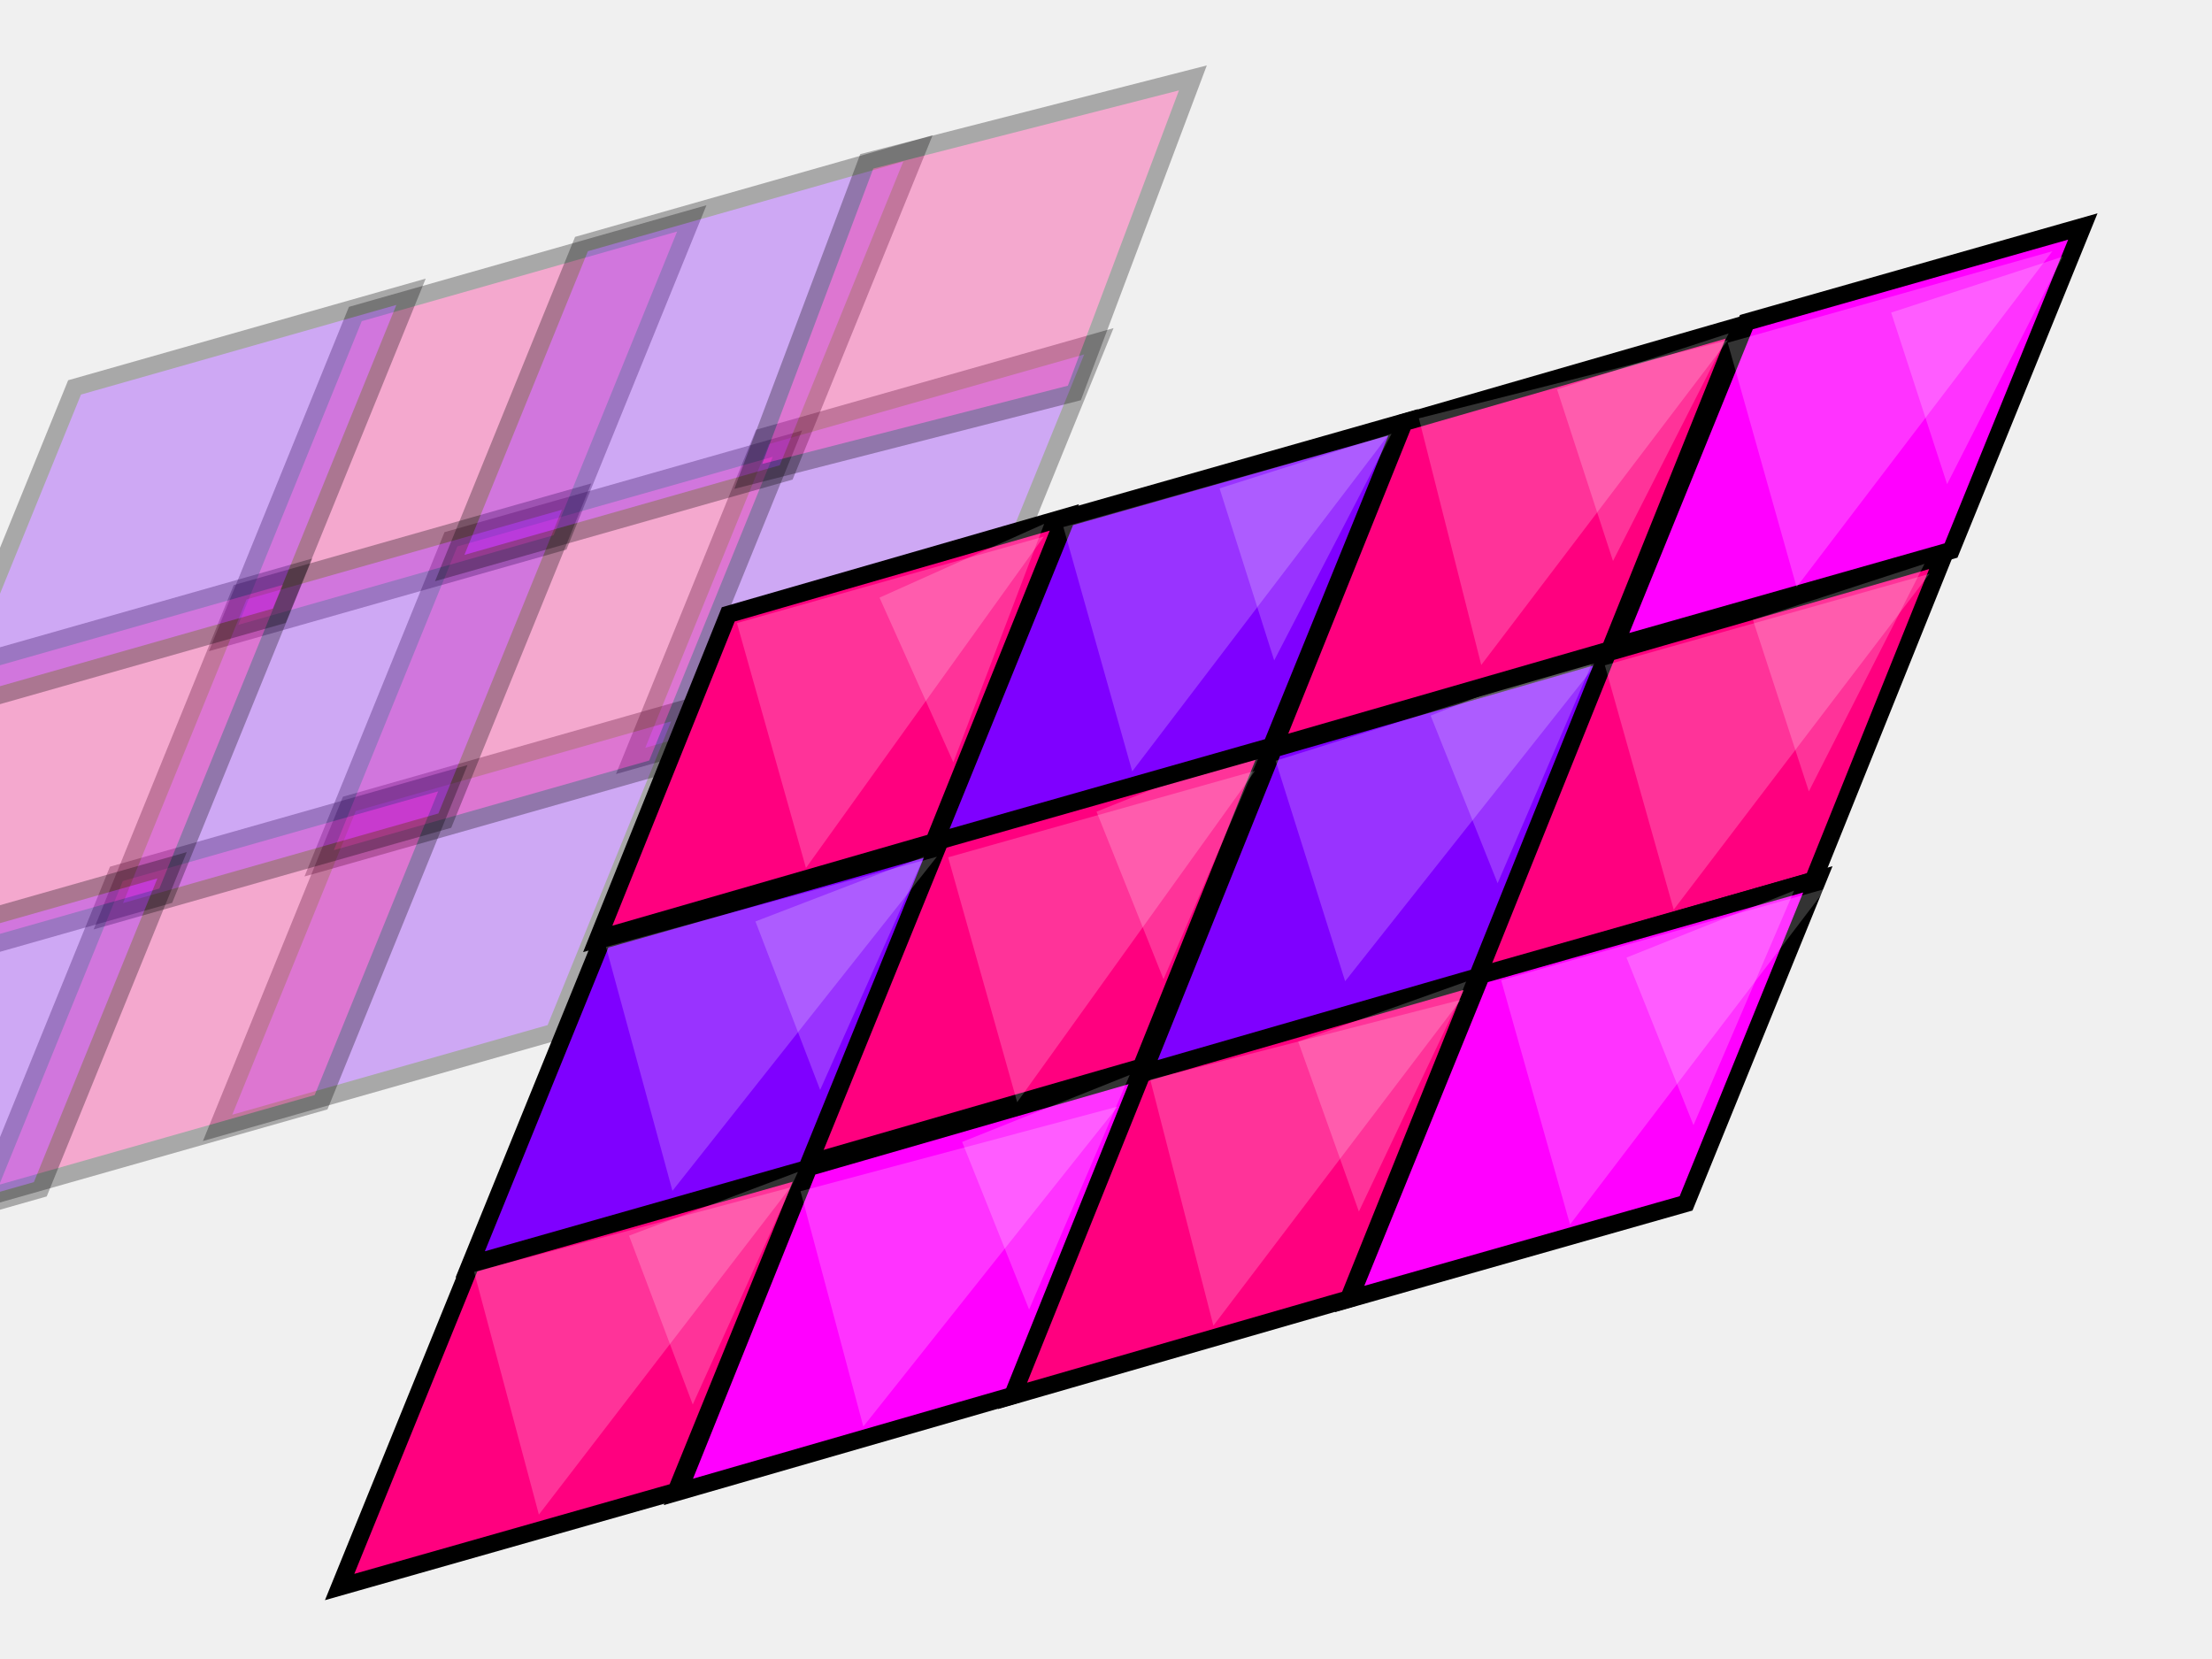
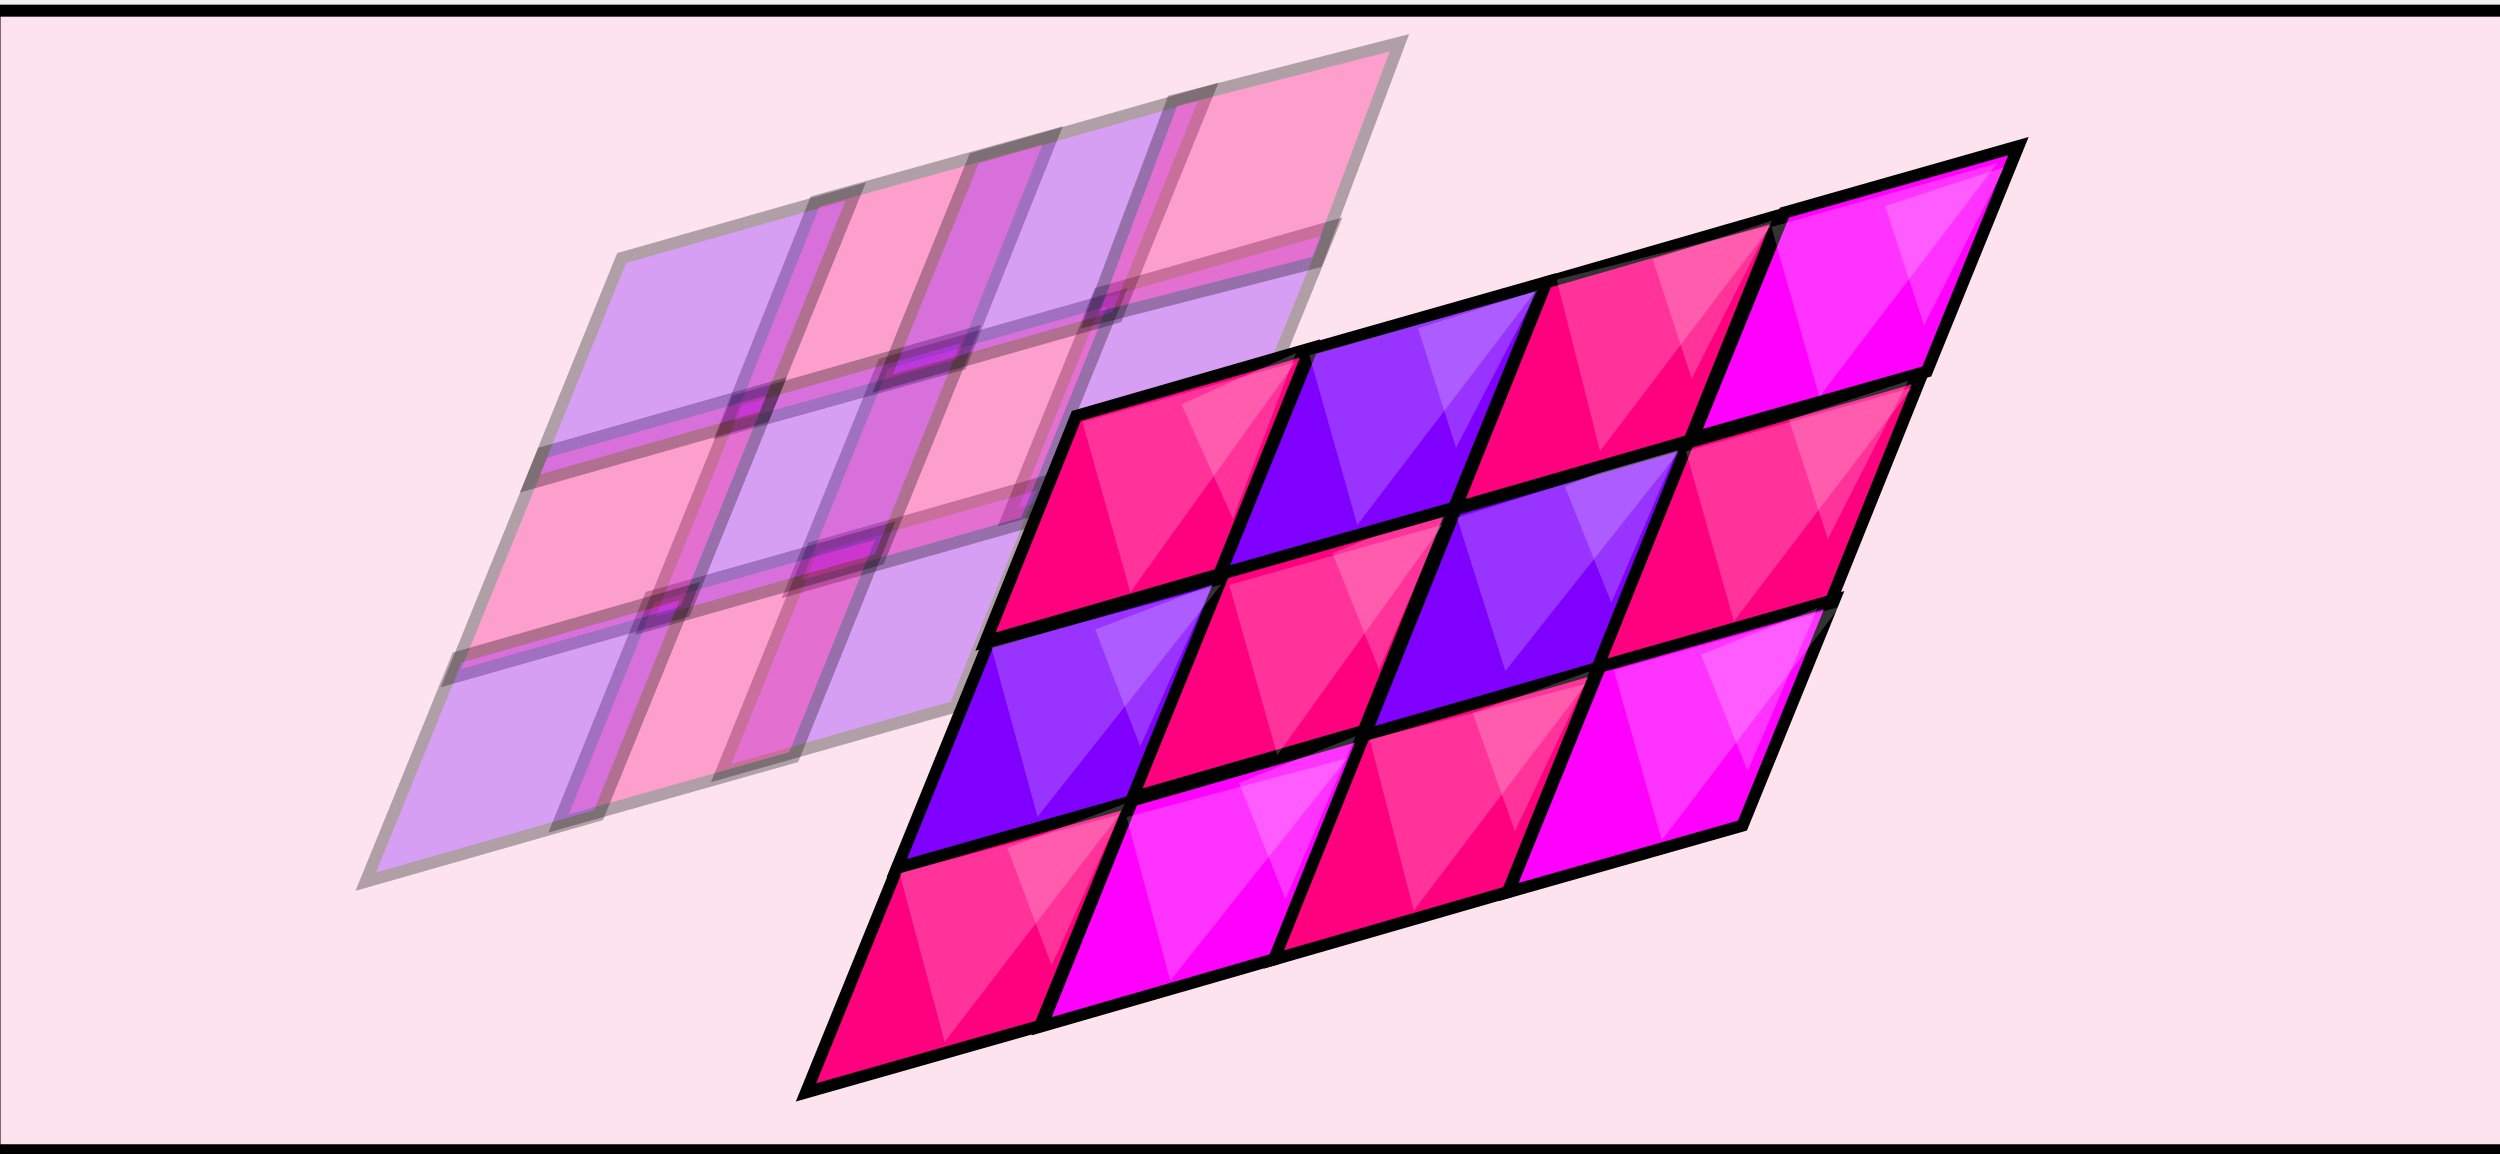
- <svg xmlns="http://www.w3.org/2000/svg" width="640" height="480" stroke="null" style="vector-effect: non-scaling-stroke;">
+ <svg xmlns="http://www.w3.org/2000/svg" width="1040" height="480">
  <g stroke="null">
-     <path id="svg_123" opacity="0.3" stroke="#000000" transform="rotate(-41.8688 250.1986,159.4496) " d="m341.161,159.45l-90.962,-44.367l-90.962,44.367l90.962,44.367l90.962,-44.367z" stroke-linecap="null" stroke-linejoin="null" stroke-dasharray="null" stroke-width="5" fill="#7f00ff" />
-     <path id="svg_130" stroke="#000000" transform="rotate(-41.8688 242.7912,212.783) " d="m333.753,212.783l-90.962,-44.367l-90.962,44.367l90.962,44.367l90.962,-44.367z" stroke-linecap="null" stroke-linejoin="null" stroke-dasharray="null" stroke-width="5" fill="#000000" />
-     <path id="svg_118" opacity="0.3" stroke="#000000" transform="rotate(-41.8688 130.6924,265.6225) " d="m221.654,265.622l-90.962,-44.367l-90.962,44.367l90.962,44.367l90.962,-44.367z" stroke-linecap="null" stroke-linejoin="null" stroke-dasharray="null" stroke-width="5" fill="#7f00ff" />
-     <path id="svg_117" opacity="0.3" stroke="#000000" transform="rotate(-41.8688 160.0751,189.0793) " d="m251.037,189.079l-90.962,-44.367l-90.962,44.367l90.962,44.367l90.962,-44.367z" stroke-linecap="null" stroke-linejoin="null" stroke-dasharray="null" stroke-width="5" fill="#ff007f" />
-     <path stroke="#000000" id="svg_10" transform="rotate(-41.8688 166.001,398.462) " d="m256.963,398.462l-90.962,-44.367l-90.962,44.367l90.962,44.367l90.962,-44.367z" stroke-linecap="null" stroke-linejoin="null" stroke-dasharray="null" stroke-width="5" fill="#ff007f" />
-     <path stroke="#000000" style="vector-effect: non-scaling-stroke;" id="svg_61" transform="rotate(-41.8688 534.8899,126.2398) " d="m625.852,126.24l-90.962,-44.367l-90.962,44.367l90.962,44.367l90.962,-44.367z" stroke-linecap="null" stroke-linejoin="null" stroke-dasharray="null" stroke-width="5" fill="#ff00ff" />
-     <path stroke="#000000" style="vector-effect: non-scaling-stroke;" id="svg_18" transform="rotate(-42.08881 263.7788,370.6842) " d="m354.741,370.684l-90.962,-44.367l-90.962,44.367l90.962,44.367l90.962,-44.367z" stroke-linecap="null" stroke-linejoin="null" stroke-dasharray="null" stroke-width="5" fill="#ff00ff" />
-     <path stroke="#000000" style="vector-effect: non-scaling-stroke;" id="svg_22" transform="rotate(-42.08881 360.4455,342.9064) " d="m451.408,342.906l-90.962,-44.367l-90.962,44.367l90.962,44.367l90.962,-44.367z" stroke-linecap="null" stroke-linejoin="null" stroke-dasharray="null" stroke-width="5" fill="#ff007f" />
-     <path stroke="#000000" style="vector-effect: non-scaling-stroke;" id="svg_23" transform="rotate(-42.08881 300.4455,275.8694) " d="m391.408,275.869l-90.962,-44.367l-90.962,44.367l90.962,44.367l90.962,-44.367z" stroke-linecap="null" stroke-linejoin="null" stroke-dasharray="null" stroke-width="5" fill="#ff007f" />
-     <path stroke="#000000" id="svg_24" transform="rotate(-41.8688 203.7788,305.1287) " d="m294.741,305.129l-90.962,-44.367l-90.962,44.367l90.962,44.367l90.962,-44.367z" stroke-linecap="null" stroke-linejoin="null" stroke-dasharray="null" stroke-width="5" fill="#7f00ff" />
-     <path stroke="#000000" style="vector-effect: non-scaling-stroke;" id="svg_25" transform="rotate(-42.08881 398.2233,249.5731) " d="m489.185,249.573l-90.962,-44.367l-90.962,44.367l90.962,44.367l90.962,-44.367z" stroke-linecap="null" stroke-linejoin="null" stroke-dasharray="null" stroke-width="5" fill="#7f00ff" />
-     <path stroke="#000000" style="vector-effect: non-scaling-stroke;" transform="rotate(69.32462 215.645,372.7261) " opacity="0.2" id="svg_26" d="m189.534,398.837l0,-52.222l52.222,52.222l-52.222,0z" stroke-linecap="null" stroke-linejoin="null" stroke-dasharray="null" stroke-width="0" fill="#ffffff" />
-     <path stroke="#000000" style="vector-effect: non-scaling-stroke;" id="svg_28" transform="rotate(68.9917 252.3116,281.615) " opacity="0.2" d="m226.201,307.726l0,-52.222l52.222,52.222l-52.222,0z" stroke-linecap="null" stroke-linejoin="null" stroke-dasharray="null" stroke-width="0" fill="#ffffff" />
-     <path stroke="#000000" style="vector-effect: non-scaling-stroke;" id="svg_29" transform="rotate(68.21837 351.2005,249.3928) " opacity="0.2" d="m325.089,275.504l0,-52.222l52.222,52.222l-52.222,0z" stroke-linecap="null" stroke-linejoin="null" stroke-dasharray="null" stroke-width="0" fill="#ffffff" />
-     <path stroke="#000000" style="vector-effect: non-scaling-stroke;" id="svg_30" transform="rotate(68.21837 312.3116,344.9483) " opacity="0.2" d="m286.201,371.059l0,-52.222l52.222,52.222l-52.222,0z" stroke-linecap="null" stroke-linejoin="null" stroke-dasharray="null" stroke-width="0" fill="#ffffff" />
-     <path stroke="#000000" style="vector-effect: non-scaling-stroke;" id="svg_31" transform="rotate(68.21837 447.8672,221.615) " opacity="0.2" d="m421.756,247.726l0,-52.222l52.222,52.222l-52.222,0z" stroke-linecap="null" stroke-linejoin="null" stroke-dasharray="null" stroke-width="0" fill="#ffffff" />
-     <path stroke="#000000" style="vector-effect: non-scaling-stroke;" id="svg_32" transform="rotate(70.35034 408.9783,317.1705) " opacity="0.2" d="m382.867,343.282l0,-52.222l52.222,52.222l-52.222,0z" stroke-linecap="null" stroke-linejoin="null" stroke-dasharray="null" stroke-width="0" fill="#ffffff" />
-     <path stroke="#000000" style="vector-effect: non-scaling-stroke;" id="svg_33" transform="rotate(74.75825 232.8159,296.2133) " opacity="0.2" d="m196.243,345.829l0,-99.231l73.146,99.231l-73.146,0z" stroke-linecap="null" stroke-linejoin="null" stroke-dasharray="null" stroke-width="0" fill="#ffffff" />
-     <path stroke="#000000" style="vector-effect: non-scaling-stroke;" id="svg_34" transform="rotate(74.26054 328.7089,270.9638) " opacity="0.2" d="m291.902,317.088l0,-92.248l73.614,92.248l-73.614,0z" stroke-linecap="null" stroke-linejoin="null" stroke-dasharray="null" stroke-width="0" fill="#ffffff" />
-     <path stroke="#000000" style="vector-effect: non-scaling-stroke;" id="svg_35" transform="rotate(72.50027 426.1808,237.1811) " opacity="0.2" d="m392.744,286.51l0,-98.658l66.874,98.658l-66.874,0z" stroke-linecap="null" stroke-linejoin="null" stroke-dasharray="null" stroke-width="0" fill="#ffffff" />
-     <path stroke="#000000" style="vector-effect: non-scaling-stroke;" id="svg_36" transform="rotate(75.59863 386.8624,336.4149) " opacity="0.2" d="m350.113,382.8l0,-92.769l73.499,92.769l-73.499,0z" stroke-linecap="null" stroke-linejoin="null" stroke-dasharray="null" stroke-width="0" fill="#ffffff" />
-     <path stroke="#000000" style="vector-effect: non-scaling-stroke;" id="svg_37" transform="rotate(75.05943 286.5793,366.457) " opacity="0.2" d="m251.344,413.94l0,-94.965l70.47,94.965l-70.47,0z" stroke-linecap="null" stroke-linejoin="null" stroke-dasharray="null" stroke-width="0" fill="#ffffff" />
-     <path stroke="#000000" style="vector-effect: non-scaling-stroke;" id="svg_38" transform="rotate(75.05943 192.2825,390.8995) " opacity="0.2" d="m155.938,438.239l0,-94.679l72.689,94.679l-72.689,0z" stroke-linecap="null" stroke-linejoin="null" stroke-dasharray="null" stroke-width="0" fill="#ffffff" />
-     <path stroke="#000000" id="svg_50" transform="rotate(-42.08881 240.4455,210.6842) " d="m331.408,210.684l-90.962,-44.367l-90.962,44.367l90.962,44.367l90.962,-44.367z" stroke-linecap="null" stroke-linejoin="null" stroke-dasharray="null" stroke-width="5" fill="#ff007f" />
-     <path stroke="#000000" style="vector-effect: non-scaling-stroke;" id="svg_53" transform="rotate(74.26054 267.5978,203.186) " opacity="0.2" d="m230.791,249.31l0,-92.248l73.614,92.248l-73.614,0z" stroke-linecap="null" stroke-linejoin="null" stroke-dasharray="null" stroke-width="0" fill="#ffffff" />
-     <path stroke="#000000" style="vector-effect: non-scaling-stroke;" id="svg_49" transform="rotate(-41.8688 338.2232,182.9064) " d="m429.185,182.906l-90.962,-44.367l-90.962,44.367l90.962,44.367l90.962,-44.367z" stroke-linecap="null" stroke-linejoin="null" stroke-dasharray="null" stroke-width="5" fill="#7f00ff" />
-     <path stroke="#000000" style="vector-effect: non-scaling-stroke;" id="svg_58" transform="rotate(-42.08881 494.8899,221.7953) " d="m585.852,221.795l-90.962,-44.367l-90.962,44.367l90.962,44.367l90.962,-44.367z" stroke-linecap="null" stroke-linejoin="null" stroke-dasharray="null" stroke-width="5" fill="#ff007f" />
-     <path stroke="#000000" style="vector-effect: non-scaling-stroke;" id="svg_51" transform="rotate(-42.08881 436.001,155.1286) " d="m526.963,155.129l-90.962,-44.367l-90.962,44.367l90.962,44.367l90.962,-44.367z" stroke-linecap="null" stroke-linejoin="null" stroke-dasharray="null" stroke-width="5" fill="#ff007f" />
-     <path stroke="#000000" style="vector-effect: non-scaling-stroke;" id="svg_52" transform="rotate(74.26054 364.5933,174.6034) " opacity="0.2" d="m327.869,223.401l0,-97.595l73.449,97.595l-73.449,0z" stroke-linecap="null" stroke-linejoin="null" stroke-dasharray="null" stroke-width="0" fill="#ffffff" />
-     <path stroke="#000000" style="vector-effect: non-scaling-stroke;" id="svg_54" transform="rotate(75.80991 464.2644,145.4082) " opacity="0.2" d="m427.458,191.532l0,-92.248l73.614,92.248l-73.614,0z" stroke-linecap="null" stroke-linejoin="null" stroke-dasharray="null" stroke-width="0" fill="#ffffff" />
-     <path stroke="#000000" style="vector-effect: non-scaling-stroke;" id="svg_55" transform="rotate(71.94295 483.4228,129.3928) " opacity="0.2" d="m457.312,155.504l0,-52.222l52.222,52.222l-52.222,0z" stroke-linecap="null" stroke-linejoin="null" stroke-dasharray="null" stroke-width="0" fill="#ffffff" />
-     <path stroke="#000000" style="vector-effect: non-scaling-stroke;" id="svg_56" transform="rotate(72.37595 385.645,158.2816) " opacity="0.2" d="m359.534,184.393l0,-52.222l52.222,52.222l-52.222,0z" stroke-linecap="null" stroke-linejoin="null" stroke-dasharray="null" stroke-width="0" fill="#ffffff" />
-     <path stroke="#000000" style="vector-effect: non-scaling-stroke;" id="svg_57" transform="rotate(65.85455 288.9783,186.0594) " opacity="0.2" d="m262.867,212.171l0,-52.222l52.222,52.222l-52.222,0z" stroke-linecap="null" stroke-linejoin="null" stroke-dasharray="null" stroke-width="0" fill="#ffffff" />
-     <path stroke="#000000" style="vector-effect: non-scaling-stroke;" id="svg_63" transform="rotate(-41.8688 458.2232,315.1287) " d="m549.185,315.129l-90.962,-44.367l-90.962,44.367l90.962,44.367l90.962,-44.367z" stroke-linecap="null" stroke-linejoin="null" stroke-dasharray="null" stroke-width="5" fill="#ff00ff" />
-     <path stroke="#000000" style="vector-effect: non-scaling-stroke;" id="svg_67" transform="rotate(74.26054 556.8155,121.27) " opacity="0.2" d="m520.091,170.068l0,-97.595l73.449,97.595l-73.449,0z" stroke-linecap="null" stroke-linejoin="null" stroke-dasharray="null" stroke-width="0" fill="#ffffff" />
-     <path stroke="#000000" style="vector-effect: non-scaling-stroke;" id="svg_68" transform="rotate(71.94295 580.0894,107.1705) " opacity="0.2" d="m553.978,133.282l0,-52.222l52.222,52.222l-52.222,0z" stroke-linecap="null" stroke-linejoin="null" stroke-dasharray="null" stroke-width="0" fill="#ffffff" />
-     <path stroke="#000000" style="vector-effect: non-scaling-stroke;" id="svg_69" transform="rotate(74.26054 521.2599,214.6034) " opacity="0.2" d="m484.536,263.401l0,-97.595l73.449,97.595l-73.449,0z" stroke-linecap="null" stroke-linejoin="null" stroke-dasharray="null" stroke-width="0" fill="#ffffff" />
-     <path stroke="#000000" style="vector-effect: non-scaling-stroke;" id="svg_70" transform="rotate(71.94295 540.0894,196.0594) " opacity="0.2" d="m513.978,222.171l0,-52.222l52.222,52.222l-52.222,0z" stroke-linecap="null" stroke-linejoin="null" stroke-dasharray="null" stroke-width="0" fill="#ffffff" />
-     <path stroke="#000000" style="vector-effect: non-scaling-stroke;" id="svg_71" transform="rotate(74.26054 491.2599,305.7145) " opacity="0.2" d="m454.536,354.512l0,-97.595l73.449,97.595l-73.449,0z" stroke-linecap="null" stroke-linejoin="null" stroke-dasharray="null" stroke-width="0" fill="#ffffff" />
-     <path stroke="#000000" style="vector-effect: non-scaling-stroke;" id="svg_73" transform="rotate(68.21837 504.5339,291.615) " opacity="0.2" d="m478.423,317.726l0,-52.222l52.222,52.222l-52.222,0z" stroke-linecap="null" stroke-linejoin="null" stroke-dasharray="null" stroke-width="0" fill="#ffffff" />
-     <path opacity="0.3" id="svg_114" stroke="#000000" transform="rotate(-41.8688 132.4208,123.8941) " d="m223.383,123.894l-90.962,-44.367l-90.962,44.367l90.962,44.367l90.962,-44.367z" stroke-linecap="null" stroke-linejoin="null" stroke-dasharray="null" stroke-width="5" fill="#ff007f" />
-     <path stroke="#000000" id="svg_115" opacity="0.3" transform="rotate(-41.8688 63.28495,285.8694) " d="m154.247,285.869l-90.962,-44.367l-90.962,44.367l90.962,44.367l90.962,-44.367z" stroke-linecap="null" stroke-linejoin="null" stroke-dasharray="null" stroke-width="5" fill="#ff007f" />
-     <path opacity="0.3" id="svg_116" stroke="#000000" transform="rotate(-41.8688 99.08743,204.3879) " d="m190.05,204.388l-90.962,-44.367l-90.962,44.367l90.962,44.367l90.962,-44.367z" stroke-linecap="null" stroke-linejoin="null" stroke-dasharray="null" stroke-width="5" fill="#7f00ff" />
-     <path id="svg_119" opacity="0.3" stroke="#000000" transform="rotate(-41.8688 197.8529,103.6472) " d="m288.815,103.647l-90.962,-44.367l-90.962,44.367l90.962,44.367l90.962,-44.367z" stroke-linecap="null" stroke-linejoin="null" stroke-dasharray="null" stroke-width="5" fill="#7f00ff" />
-     <path stroke="#000000" id="svg_122" opacity="0.3" transform="rotate(-41.8688 280.8159,80.19041) " d="m367.193,80.19l-86.378,-44.996l-86.378,44.996l86.378,44.996l86.378,-44.996z" stroke-linecap="null" stroke-linejoin="null" stroke-dasharray="null" stroke-width="5" fill="#ff007f" />
-     <path id="svg_127" opacity="0.3" stroke="#000000" transform="rotate(-41.8688 18.34668,226.1163) " d="m109.309,226.116l-90.962,-44.367l-90.962,44.367l90.962,44.367l90.962,-44.367z" stroke-linecap="null" stroke-linejoin="null" stroke-dasharray="null" stroke-width="5" fill="#ff007f" />
-     <path id="svg_128" opacity="0.3" stroke="#000000" transform="rotate(-41.8688 51.1862,145.1287) " d="m142.148,145.129l-90.962,-44.367l-90.962,44.367l90.962,44.367l90.962,-44.367z" stroke-linecap="null" stroke-linejoin="null" stroke-dasharray="null" stroke-width="5" fill="#7f00ff" />
-     <path id="svg_129" opacity="0.3" stroke="#000000" transform="rotate(-41.8688 -17.94962,311.0546) " d="m73.012,311.055l-90.962,-44.367l-90.962,44.367l90.962,44.367l90.962,-44.367z" stroke-linecap="null" stroke-linejoin="null" stroke-dasharray="null" stroke-width="5" fill="#7f00ff" />
+     <rect stroke="#000000" id="svg_1" height="474.074" width="1047.704" y="4.436" x="-2.28" stroke-linecap="null" stroke-linejoin="null" stroke-dasharray="null" stroke-width="5" fill="#fce3ee" />
+     <path stroke="#000000" id="svg_123" opacity="0.3" transform="rotate(-41.8688 486.7356,154.7089) " d="m577.325,154.709l-90.59,-44.033l-90.59,44.033l90.59,44.033l90.59,-44.033z" stroke-linecap="null" stroke-linejoin="null" stroke-dasharray="null" stroke-width="5" fill="#7f00ff" />
+     <path id="svg_130" stroke="#000000" transform="rotate(-41.8688 479.8282,208.0423) " d="m570.79,208.042l-90.962,-44.367l-90.962,44.367l90.962,44.367l90.962,-44.367z" stroke-linecap="null" stroke-linejoin="null" stroke-dasharray="null" stroke-width="5" fill="#000000" />
+     <path id="svg_118" opacity="0.3" stroke="#000000" transform="rotate(-41.8688 367.7294,260.8817) " d="m458.691,260.882l-90.962,-44.367l-90.962,44.367l90.962,44.367l90.962,-44.367z" stroke-linecap="null" stroke-linejoin="null" stroke-dasharray="null" stroke-width="5" fill="#7f00ff" />
+     <path id="svg_117" opacity="0.3" stroke="#000000" transform="rotate(-41.8688 397.1121,184.3385) " d="m488.074,184.339l-90.962,-44.367l-90.962,44.367l90.962,44.367l90.962,-44.367z" stroke-linecap="null" stroke-linejoin="null" stroke-dasharray="null" stroke-width="5" fill="#ff007f" />
+     <path stroke="#000000" id="svg_10" transform="rotate(-41.8688 403.0381,393.7212) " d="m494,393.721l-90.962,-44.367l-90.962,44.367l90.962,44.367l90.962,-44.367z" stroke-linecap="null" stroke-linejoin="null" stroke-dasharray="null" stroke-width="5" fill="#ff007f" />
+     <path stroke="#000000" id="svg_61" transform="rotate(-41.8688 771.9269,121.499) " d="m862.889,121.499l-90.962,-44.367l-90.962,44.367l90.962,44.367l90.962,-44.367z" stroke-linecap="null" stroke-linejoin="null" stroke-dasharray="null" stroke-width="5" fill="#ff00ff" />
+     <path stroke="#000000" id="svg_18" transform="rotate(-42.08881 500.8159,365.9435) " d="m591.778,365.943l-90.962,-44.367l-90.962,44.367l90.962,44.367l90.962,-44.367z" stroke-linecap="null" stroke-linejoin="null" stroke-dasharray="null" stroke-width="5" fill="#ff00ff" />
+     <path stroke="#000000" id="svg_22" transform="rotate(-42.08881 597.4825,338.1657) " d="m688.445,338.166l-90.962,-44.367l-90.962,44.367l90.962,44.367l90.962,-44.367z" stroke-linecap="null" stroke-linejoin="null" stroke-dasharray="null" stroke-width="5" fill="#ff007f" />
+     <path stroke="#000000" id="svg_23" transform="rotate(-42.08881 537.4825,271.1286) " d="m628.445,271.129l-90.962,-44.367l-90.962,44.367l90.962,44.367l90.962,-44.367z" stroke-linecap="null" stroke-linejoin="null" stroke-dasharray="null" stroke-width="5" fill="#ff007f" />
+     <path stroke="#000000" id="svg_24" transform="rotate(-41.8688 440.8158,300.3879) " d="m531.778,300.388l-90.962,-44.367l-90.962,44.367l90.962,44.367l90.962,-44.367z" stroke-linecap="null" stroke-linejoin="null" stroke-dasharray="null" stroke-width="5" fill="#7f00ff" />
+     <path stroke="#000000" id="svg_25" transform="rotate(-42.08881 635.2603,244.8324) " d="m726.222,244.832l-90.962,-44.367l-90.962,44.367l90.962,44.367l90.962,-44.367z" stroke-linecap="null" stroke-linejoin="null" stroke-dasharray="null" stroke-width="5" fill="#7f00ff" />
+     <path stroke="#000000" transform="rotate(69.32462 452.682,367.9854) " opacity="0.2" id="svg_26" d="m426.571,394.096l0,-52.222l52.222,52.222l-52.222,0z" stroke-linecap="null" stroke-linejoin="null" stroke-dasharray="null" stroke-width="0" fill="#ffffff" />
+     <path stroke="#000000" id="svg_28" transform="rotate(68.9917 489.3487,276.8742) " opacity="0.2" d="m463.238,302.985l0,-52.222l52.222,52.222l-52.222,0z" stroke-linecap="null" stroke-linejoin="null" stroke-dasharray="null" stroke-width="0" fill="#ffffff" />
+     <path stroke="#000000" id="svg_29" transform="rotate(68.21837 588.2375,244.652) " opacity="0.2" d="m562.126,270.763l0,-52.222l52.222,52.222l-52.222,0z" stroke-linecap="null" stroke-linejoin="null" stroke-dasharray="null" stroke-width="0" fill="#ffffff" />
+     <path stroke="#000000" id="svg_30" transform="rotate(68.21837 549.3487,340.2076) " opacity="0.2" d="m523.238,366.319l0,-52.222l52.222,52.222l-52.222,0z" stroke-linecap="null" stroke-linejoin="null" stroke-dasharray="null" stroke-width="0" fill="#ffffff" />
+     <path stroke="#000000" id="svg_31" transform="rotate(68.21837 684.9042,216.8743) " opacity="0.2" d="m658.793,242.985l0,-52.222l52.222,52.222l-52.222,0z" stroke-linecap="null" stroke-linejoin="null" stroke-dasharray="null" stroke-width="0" fill="#ffffff" />
+     <path stroke="#000000" id="svg_32" transform="rotate(70.35034 646.0154,312.4298) " opacity="0.2" d="m619.904,338.541l0,-52.222l52.222,52.222l-52.222,0z" stroke-linecap="null" stroke-linejoin="null" stroke-dasharray="null" stroke-width="0" fill="#ffffff" />
+     <path stroke="#000000" id="svg_33" transform="rotate(74.75825 469.853,291.4725) " opacity="0.2" d="m433.28,341.088l0,-99.231l73.146,99.231l-73.146,0z" stroke-linecap="null" stroke-linejoin="null" stroke-dasharray="null" stroke-width="0" fill="#ffffff" />
+     <path stroke="#000000" id="svg_34" transform="rotate(74.26054 565.7459,266.223) " opacity="0.2" d="m528.939,312.347l0,-92.248l73.614,92.248l-73.614,0z" stroke-linecap="null" stroke-linejoin="null" stroke-dasharray="null" stroke-width="0" fill="#ffffff" />
+     <path stroke="#000000" id="svg_35" transform="rotate(72.50027 663.2179,232.4404) " opacity="0.2" d="m629.781,281.769l0,-98.658l66.874,98.658l-66.874,0z" stroke-linecap="null" stroke-linejoin="null" stroke-dasharray="null" stroke-width="0" fill="#ffffff" />
+     <path stroke="#000000" id="svg_36" transform="rotate(75.59863 623.8995,331.6742) " opacity="0.2" d="m587.15,378.059l0,-92.769l73.499,92.769l-73.499,0z" stroke-linecap="null" stroke-linejoin="null" stroke-dasharray="null" stroke-width="0" fill="#ffffff" />
+     <path stroke="#000000" id="svg_37" transform="rotate(75.05943 523.6163,361.7163) " opacity="0.2" d="m488.381,409.199l0,-94.965l70.47,94.965l-70.47,0z" stroke-linecap="null" stroke-linejoin="null" stroke-dasharray="null" stroke-width="0" fill="#ffffff" />
+     <path stroke="#000000" id="svg_38" transform="rotate(75.05943 429.3195,386.1587) " opacity="0.2" d="m392.975,433.498l0,-94.679l72.689,94.679l-72.689,0z" stroke-linecap="null" stroke-linejoin="null" stroke-dasharray="null" stroke-width="0" fill="#ffffff" />
+     <path stroke="#000000" id="svg_50" transform="rotate(-42.08881 477.4825,205.9435) " d="m568.445,205.943l-90.962,-44.367l-90.962,44.367l90.962,44.367l90.962,-44.367z" stroke-linecap="null" stroke-linejoin="null" stroke-dasharray="null" stroke-width="5" fill="#ff007f" />
+     <path stroke="#000000" id="svg_53" transform="rotate(74.26054 504.6348,198.4453) " opacity="0.2" d="m467.828,244.569l0,-92.248l73.614,92.248l-73.614,0z" stroke-linecap="null" stroke-linejoin="null" stroke-dasharray="null" stroke-width="0" fill="#ffffff" />
+     <path stroke="#000000" id="svg_49" transform="rotate(-41.8688 575.2603,178.1657) " d="m666.222,178.166l-90.962,-44.367l-90.962,44.367l90.962,44.367l90.962,-44.367z" stroke-linecap="null" stroke-linejoin="null" stroke-dasharray="null" stroke-width="5" fill="#7f00ff" />
+     <path stroke="#000000" id="svg_58" transform="rotate(-42.08881 731.9269,217.0546) " d="m822.889,217.055l-90.962,-44.367l-90.962,44.367l90.962,44.367l90.962,-44.367z" stroke-linecap="null" stroke-linejoin="null" stroke-dasharray="null" stroke-width="5" fill="#ff007f" />
+     <path stroke="#000000" id="svg_51" transform="rotate(-42.08881 673.0381,150.3879) " d="m764,150.388l-90.962,-44.367l-90.962,44.367l90.962,44.367l90.962,-44.367z" stroke-linecap="null" stroke-linejoin="null" stroke-dasharray="null" stroke-width="5" fill="#ff007f" />
+     <path stroke="#000000" id="svg_52" transform="rotate(74.26054 601.6303,169.8626) " opacity="0.2" d="m564.906,218.66l0,-97.595l73.449,97.595l-73.449,0z" stroke-linecap="null" stroke-linejoin="null" stroke-dasharray="null" stroke-width="0" fill="#ffffff" />
+     <path stroke="#000000" id="svg_54" transform="rotate(75.80991 701.3015,140.6675) " opacity="0.2" d="m664.495,186.791l0,-92.248l73.614,92.248l-73.614,0z" stroke-linecap="null" stroke-linejoin="null" stroke-dasharray="null" stroke-width="0" fill="#ffffff" />
+     <path stroke="#000000" id="svg_55" transform="rotate(71.94295 720.4598,124.652) " opacity="0.2" d="m694.349,150.763l0,-52.222l52.222,52.222l-52.222,0z" stroke-linecap="null" stroke-linejoin="null" stroke-dasharray="null" stroke-width="0" fill="#ffffff" />
+     <path stroke="#000000" id="svg_56" transform="rotate(72.37595 622.682,153.5409) " opacity="0.2" d="m596.571,179.652l0,-52.222l52.222,52.222l-52.222,0z" stroke-linecap="null" stroke-linejoin="null" stroke-dasharray="null" stroke-width="0" fill="#ffffff" />
+     <path stroke="#000000" id="svg_57" transform="rotate(65.85455 526.0154,181.3187) " opacity="0.2" d="m499.904,207.43l0,-52.222l52.222,52.222l-52.222,0z" stroke-linecap="null" stroke-linejoin="null" stroke-dasharray="null" stroke-width="0" fill="#ffffff" />
+     <path stroke="#000000" id="svg_63" transform="rotate(-41.8688 695.2603,310.3879) " d="m786.222,310.388l-90.962,-44.367l-90.962,44.367l90.962,44.367l90.962,-44.367z" stroke-linecap="null" stroke-linejoin="null" stroke-dasharray="null" stroke-width="5" fill="#ff00ff" />
+     <path stroke="#000000" id="svg_67" transform="rotate(74.26054 793.8525,116.5293) " opacity="0.2" d="m757.128,165.327l0,-97.595l73.449,97.595l-73.449,0z" stroke-linecap="null" stroke-linejoin="null" stroke-dasharray="null" stroke-width="0" fill="#ffffff" />
+     <path stroke="#000000" id="svg_68" transform="rotate(71.94295 817.1265,102.4298) " opacity="0.2" d="m791.015,128.541l0,-52.222l52.222,52.222l-52.222,0z" stroke-linecap="null" stroke-linejoin="null" stroke-dasharray="null" stroke-width="0" fill="#ffffff" />
+     <path stroke="#000000" id="svg_69" transform="rotate(74.26054 758.297,209.8626) " opacity="0.2" d="m721.573,258.66l0,-97.595l73.449,97.595l-73.449,0z" stroke-linecap="null" stroke-linejoin="null" stroke-dasharray="null" stroke-width="0" fill="#ffffff" />
+     <path stroke="#000000" id="svg_70" transform="rotate(71.94295 777.1265,191.3187) " opacity="0.2" d="m751.015,217.43l0,-52.222l52.222,52.222l-52.222,0z" stroke-linecap="null" stroke-linejoin="null" stroke-dasharray="null" stroke-width="0" fill="#ffffff" />
+     <path stroke="#000000" id="svg_71" transform="rotate(74.26054 728.297,300.9737) " opacity="0.2" d="m691.573,349.771l0,-97.595l73.449,97.595l-73.449,0z" stroke-linecap="null" stroke-linejoin="null" stroke-dasharray="null" stroke-width="0" fill="#ffffff" />
+     <path stroke="#000000" id="svg_73" transform="rotate(68.21837 741.5709,286.8742) " opacity="0.2" d="m715.46,312.985l0,-52.222l52.222,52.222l-52.222,0z" stroke-linecap="null" stroke-linejoin="null" stroke-dasharray="null" stroke-width="0" fill="#ffffff" />
+     <path stroke="#000000" opacity="0.3" id="svg_114" transform="rotate(-41.8688 369.4578,117.6534) " d="m461.421,117.653l-91.963,-45.484l-91.963,45.484l91.963,45.484l91.963,-45.484z" stroke-linecap="null" stroke-linejoin="null" stroke-dasharray="null" stroke-width="5" fill="#ff007f" />
+     <path stroke="#000000" id="svg_115" opacity="0.3" transform="rotate(-41.8688 300.322,281.6287) " d="m391.618,281.629l-91.296,-44.739l-91.296,44.739l91.296,44.739l91.296,-44.739z" stroke-linecap="null" stroke-linejoin="null" stroke-dasharray="null" stroke-width="5" fill="#ff007f" />
+     <path opacity="0.3" id="svg_116" stroke="#000000" transform="rotate(-41.8688 336.1245,199.6472) " d="m427.087,199.647l-90.962,-44.367l-90.962,44.367l90.962,44.367l90.962,-44.367z" stroke-linecap="null" stroke-linejoin="null" stroke-dasharray="null" stroke-width="5" fill="#7f00ff" />
+     <path id="svg_119" opacity="0.3" stroke="#000000" transform="rotate(-41.8688 434.8899,98.90645) " d="m525.852,98.906l-90.962,-44.367l-90.962,44.367l90.962,44.367l90.962,-44.367z" stroke-linecap="null" stroke-linejoin="null" stroke-dasharray="null" stroke-width="5" fill="#7f00ff" />
+     <path stroke="#000000" id="svg_122" opacity="0.3" transform="rotate(-41.8688 517.8529,75.44968) " d="m604.23,75.45l-86.378,-44.996l-86.378,44.996l86.378,44.996l86.378,-44.996z" stroke-linecap="null" stroke-linejoin="null" stroke-dasharray="null" stroke-width="5" fill="#ff007f" />
+     <path id="svg_127" opacity="0.3" stroke="#000000" transform="rotate(-41.8688 255.3837,221.3756) " d="m346.346,221.376l-90.962,-44.367l-90.962,44.367l90.962,44.367l90.962,-44.367z" stroke-linecap="null" stroke-linejoin="null" stroke-dasharray="null" stroke-width="5" fill="#ff007f" />
+     <path id="svg_128" opacity="0.3" stroke="#000000" transform="rotate(-41.8688 288.2232,140.3879) " d="m379.185,140.388l-90.962,-44.367l-90.962,44.367l90.962,44.367l90.962,-44.367z" stroke-linecap="null" stroke-linejoin="null" stroke-dasharray="null" stroke-width="5" fill="#7f00ff" />
+     <path stroke="#000000" id="svg_129" opacity="0.3" transform="rotate(-41.8688 219.5874,306.3138) " d="m310.177,306.314l-90.59,-44.033l-90.59,44.033l90.59,44.033l90.59,-44.033z" stroke-linecap="null" stroke-linejoin="null" stroke-dasharray="null" stroke-width="5" fill="#7f00ff" />
  </g>
</svg>
